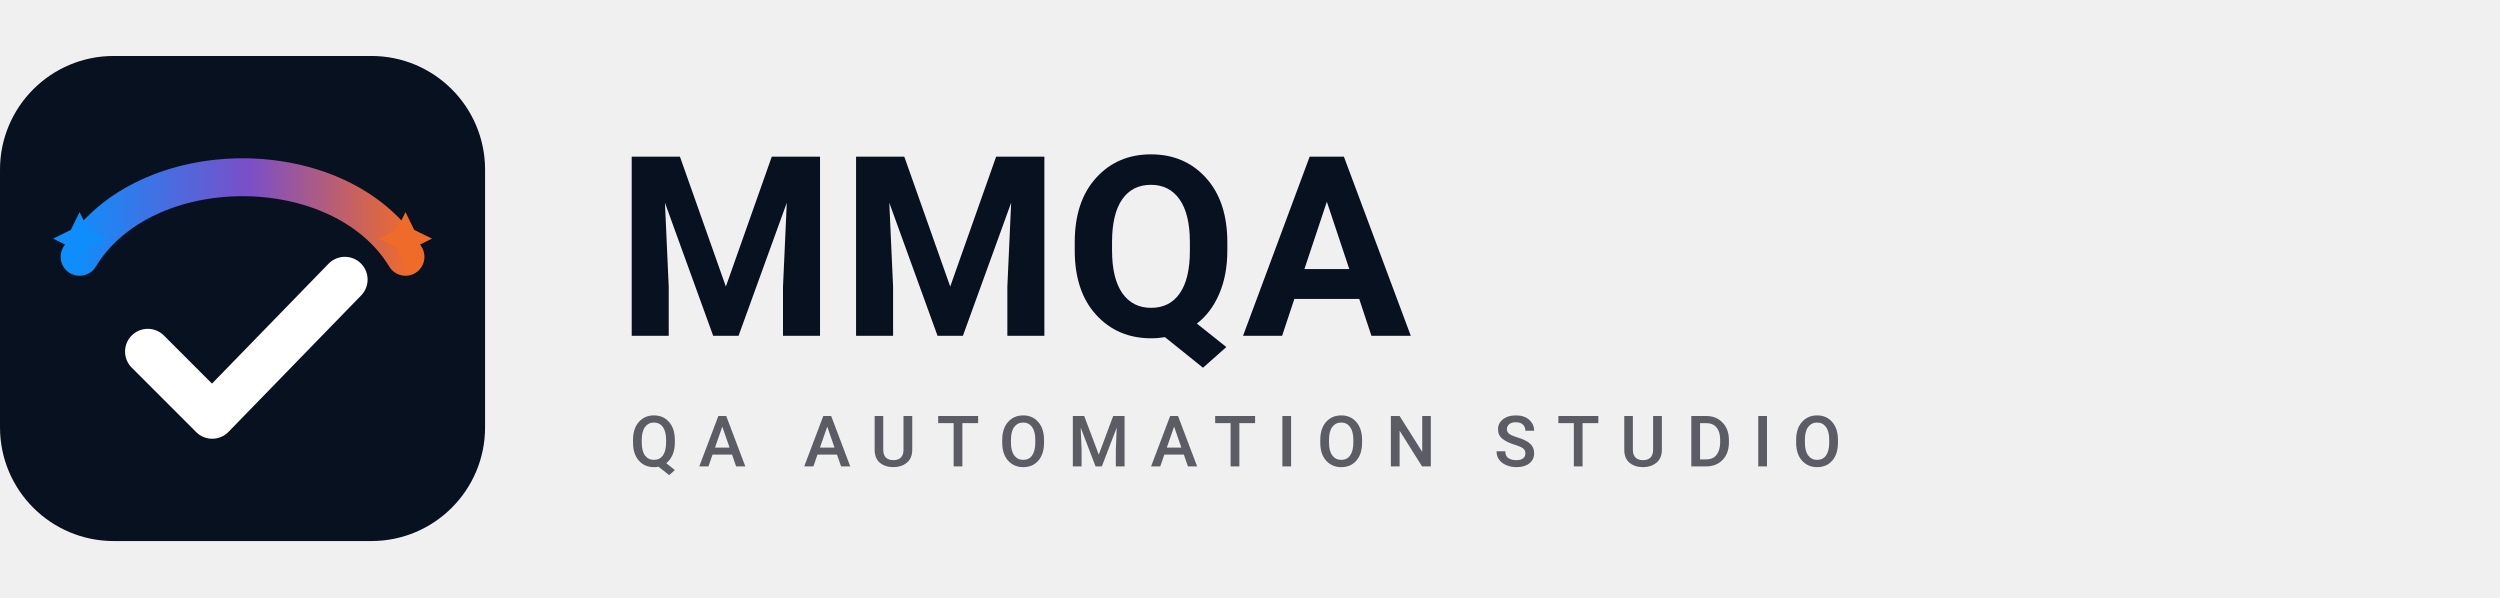
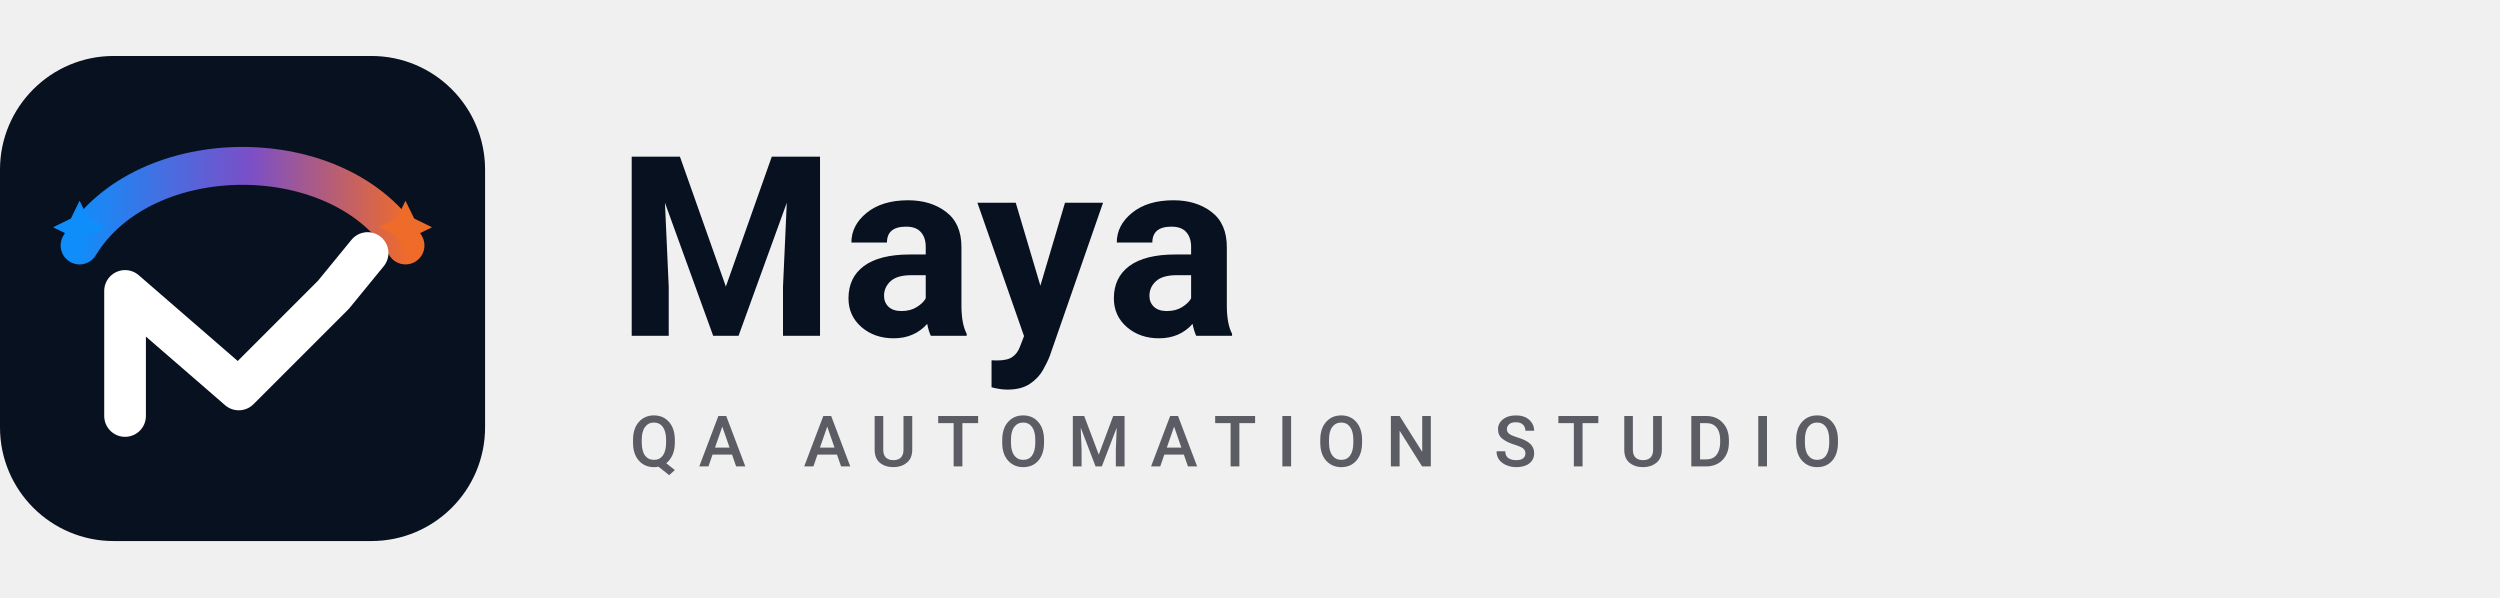
- <svg xmlns="http://www.w3.org/2000/svg" viewBox="0 0 268 64" width="268" height="64" role="img" aria-label="MMQA - QA Automation Studio">
+ <svg xmlns="http://www.w3.org/2000/svg" viewBox="0 0 268 64" width="268" height="64" role="img" aria-label="Maya - QA Automation Studio">
  <defs>
-     <linearGradient id="mmqaArcLockup" x1="10" y1="20" x2="54" y2="20" gradientUnits="userSpaceOnUse">
+     <linearGradient id="mayaArcLockup" x1="10" y1="20" x2="54" y2="20" gradientUnits="userSpaceOnUse">
      <stop offset="0" stop-color="#0F8EFB" />
      <stop offset="0.52" stop-color="#7A4FC8" />
      <stop offset="1" stop-color="#EF6B2A" />
    </linearGradient>
  </defs>
  <g transform="translate(0 6) scale(0.8125)">
    <rect width="64" height="64" rx="15" fill="#081120" />
-     <path d="M10.5 26.5 C 19 12.5, 45 12.5, 53.5 26.5" fill="none" stroke="url(#mmqaArcLockup)" stroke-width="5" stroke-linecap="round" />
-     <path d="M10.5 20.6 l1.15 2.35 2.35 1.15 -2.35 1.15 -1.15 2.35 -1.15 -2.35 -2.35 -1.15 2.35 -1.15 z" fill="#0F8EFB" />
-     <path d="M53.5 20.6 l1.15 2.35 2.35 1.15 -2.35 1.15 -1.15 2.35 -1.15 -2.35 -2.35 -1.15 2.35 -1.15 z" fill="#EF6B2A" />
-     <path d="M19.5 39 L28 47.5 L45.5 29.5" fill="none" stroke="#FFFFFF" stroke-width="6" stroke-linecap="round" stroke-linejoin="round" />
+     <path d="M10.5 25 C 19 11, 45 11, 53.5 25" fill="none" stroke="url(#mayaArcLockup)" stroke-width="5" stroke-linecap="round" />
+     <path d="M10.5 19.1 l1.15 2.35 2.35 1.15 -2.35 1.15 -1.15 2.35 -1.15 -2.35 -2.35 -1.15 2.35 -1.15 z" fill="#0F8EFB" />
+     <path d="M53.5 19.1 l1.15 2.35 2.35 1.15 -2.35 1.15 -1.15 2.35 -1.15 -2.35 -2.35 -1.15 2.35 -1.15 z" fill="#EF6B2A" />
+     <path d="M16.5 47.5 L16.5 31 L31.5 44 L44 31.5 L48.5 26" fill="none" stroke="#FFFFFF" stroke-width="5.5" stroke-linecap="round" stroke-linejoin="round" />
  </g>
-   <text x="66" y="36" font-family="Poppins, 'Segoe UI', Roboto, Helvetica, Arial, sans-serif" font-size="27" font-weight="600" letter-spacing="0.4" fill="#081120">MMQA</text>
+   <text x="66" y="36" font-family="Poppins, 'Segoe UI', Roboto, Helvetica, Arial, sans-serif" font-size="27" font-weight="600" letter-spacing="0.4" fill="#081120">Maya</text>
  <text x="67.5" y="50" font-family="Poppins, 'Segoe UI', Roboto, Helvetica, Arial, sans-serif" font-size="7.6" font-weight="500" letter-spacing="2.15" fill="#5C5C65">QA AUTOMATION STUDIO</text>
</svg>
